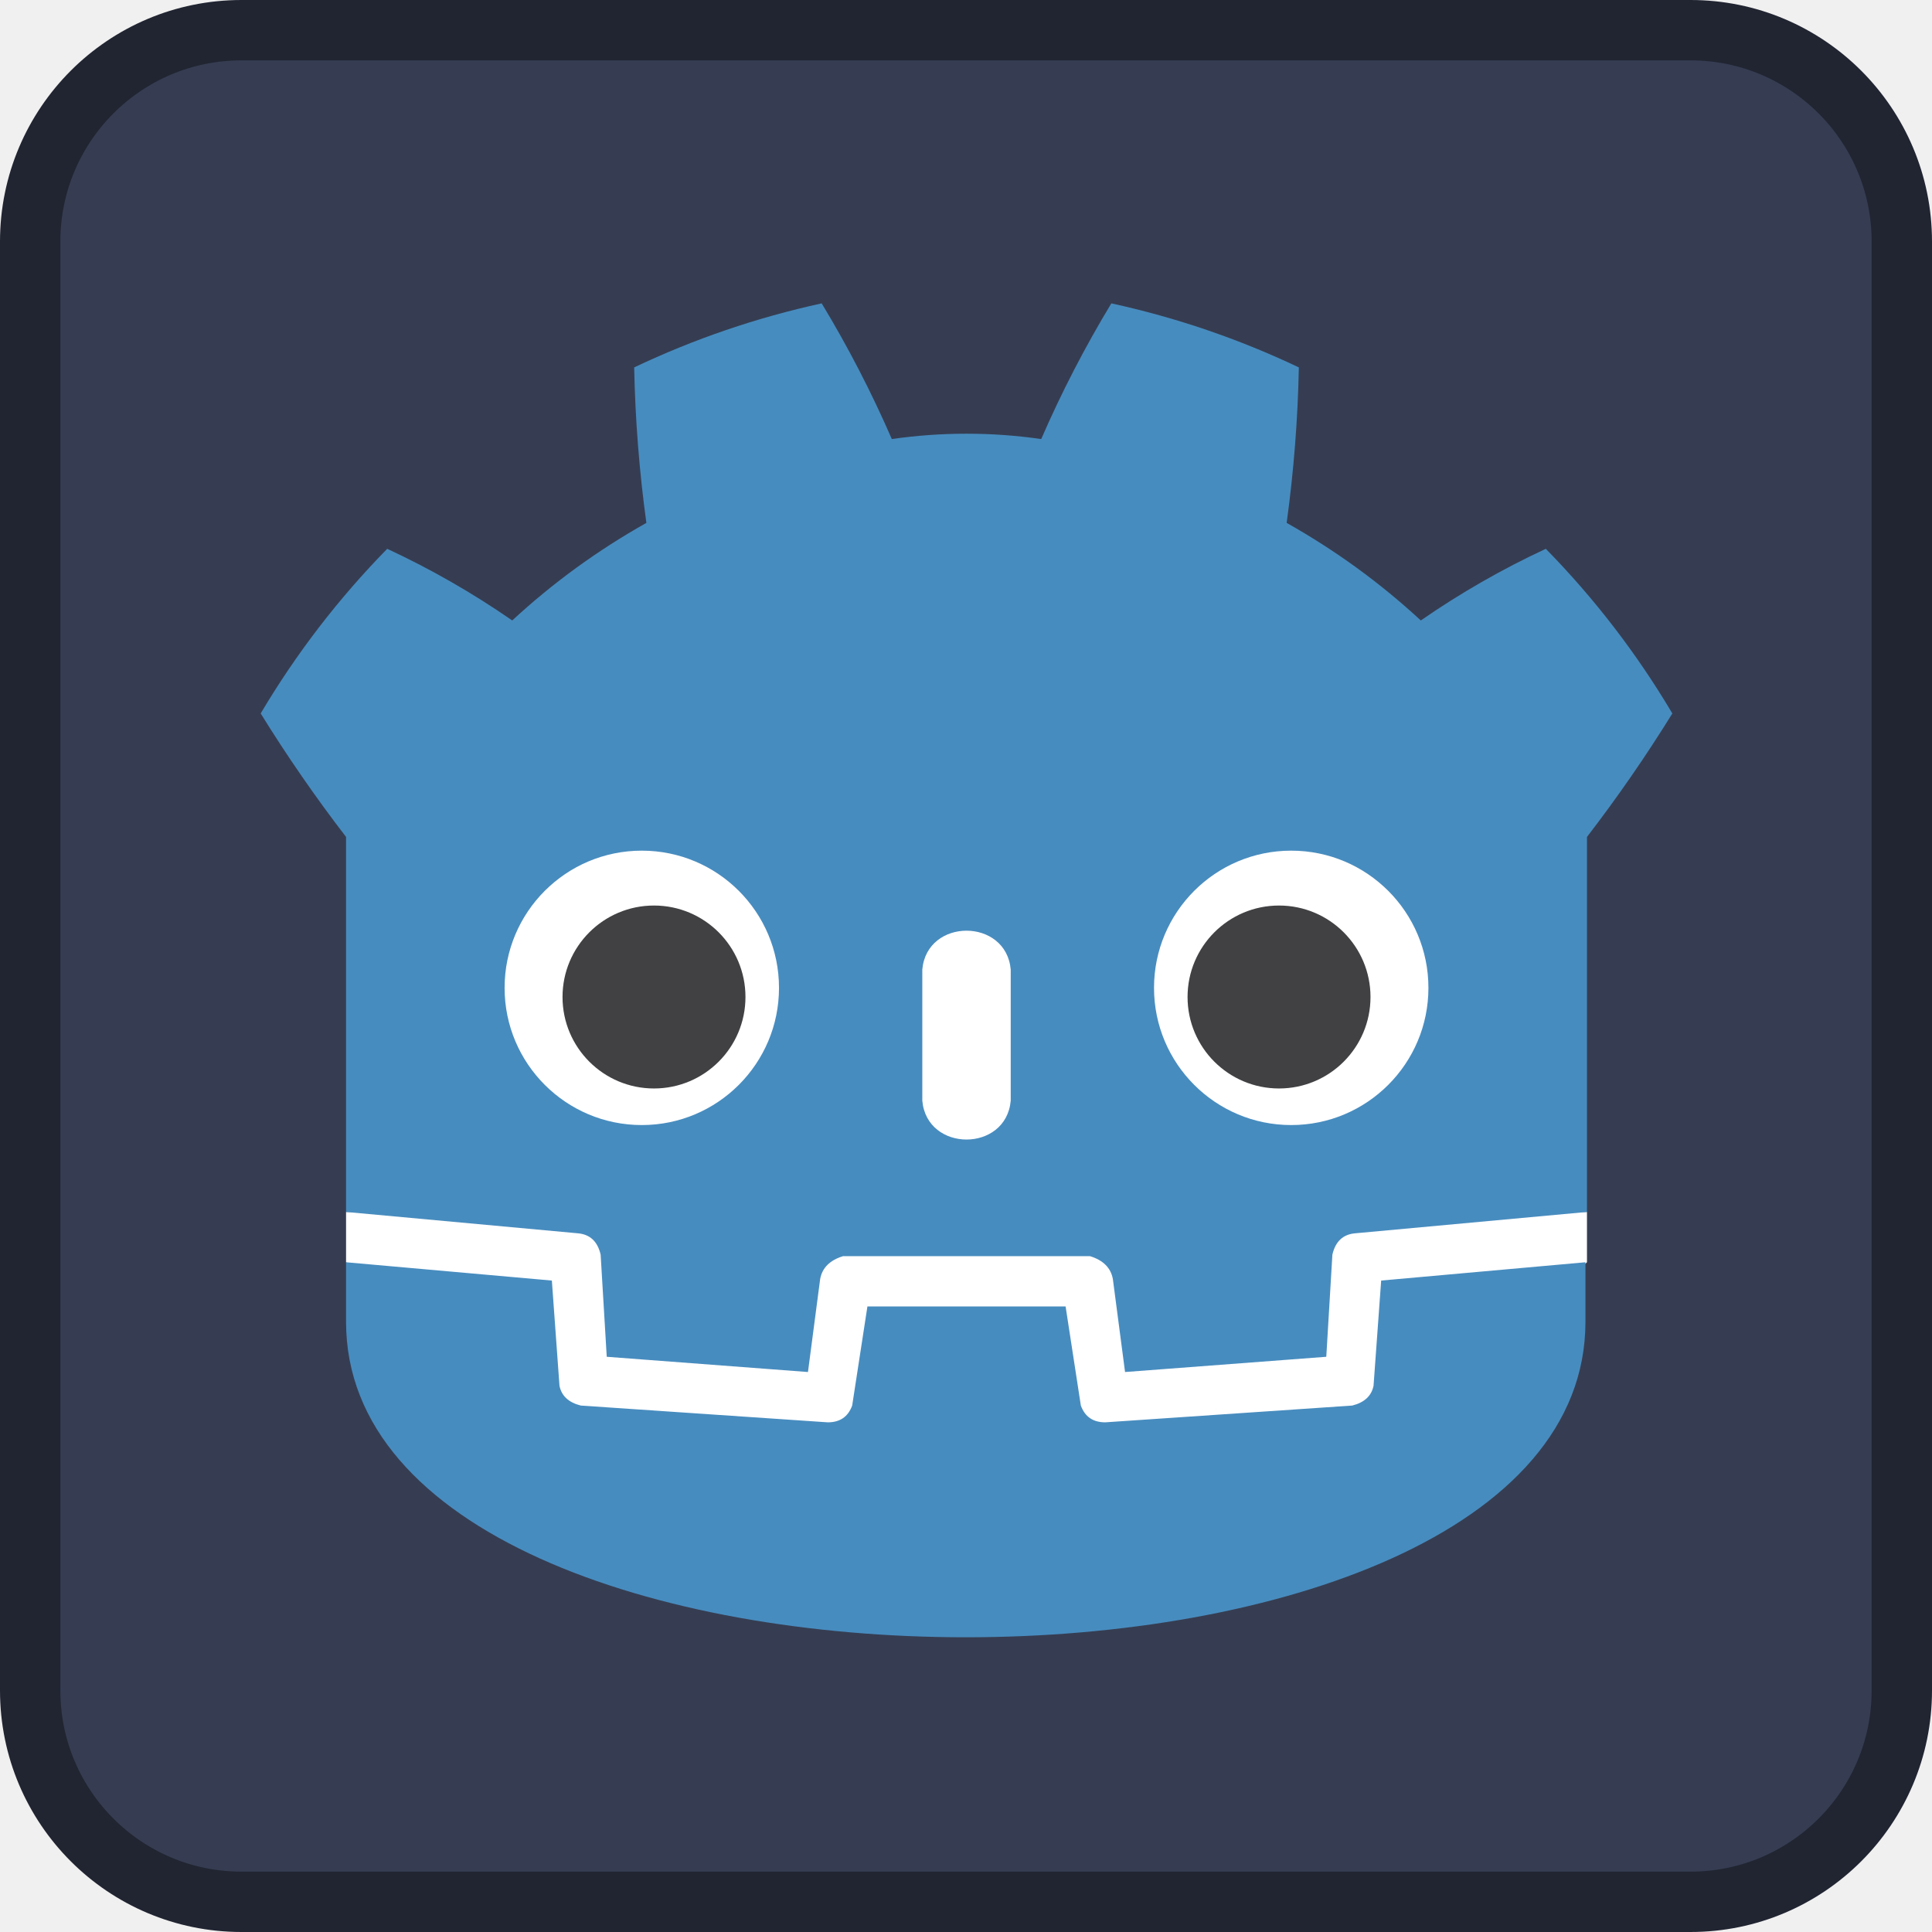
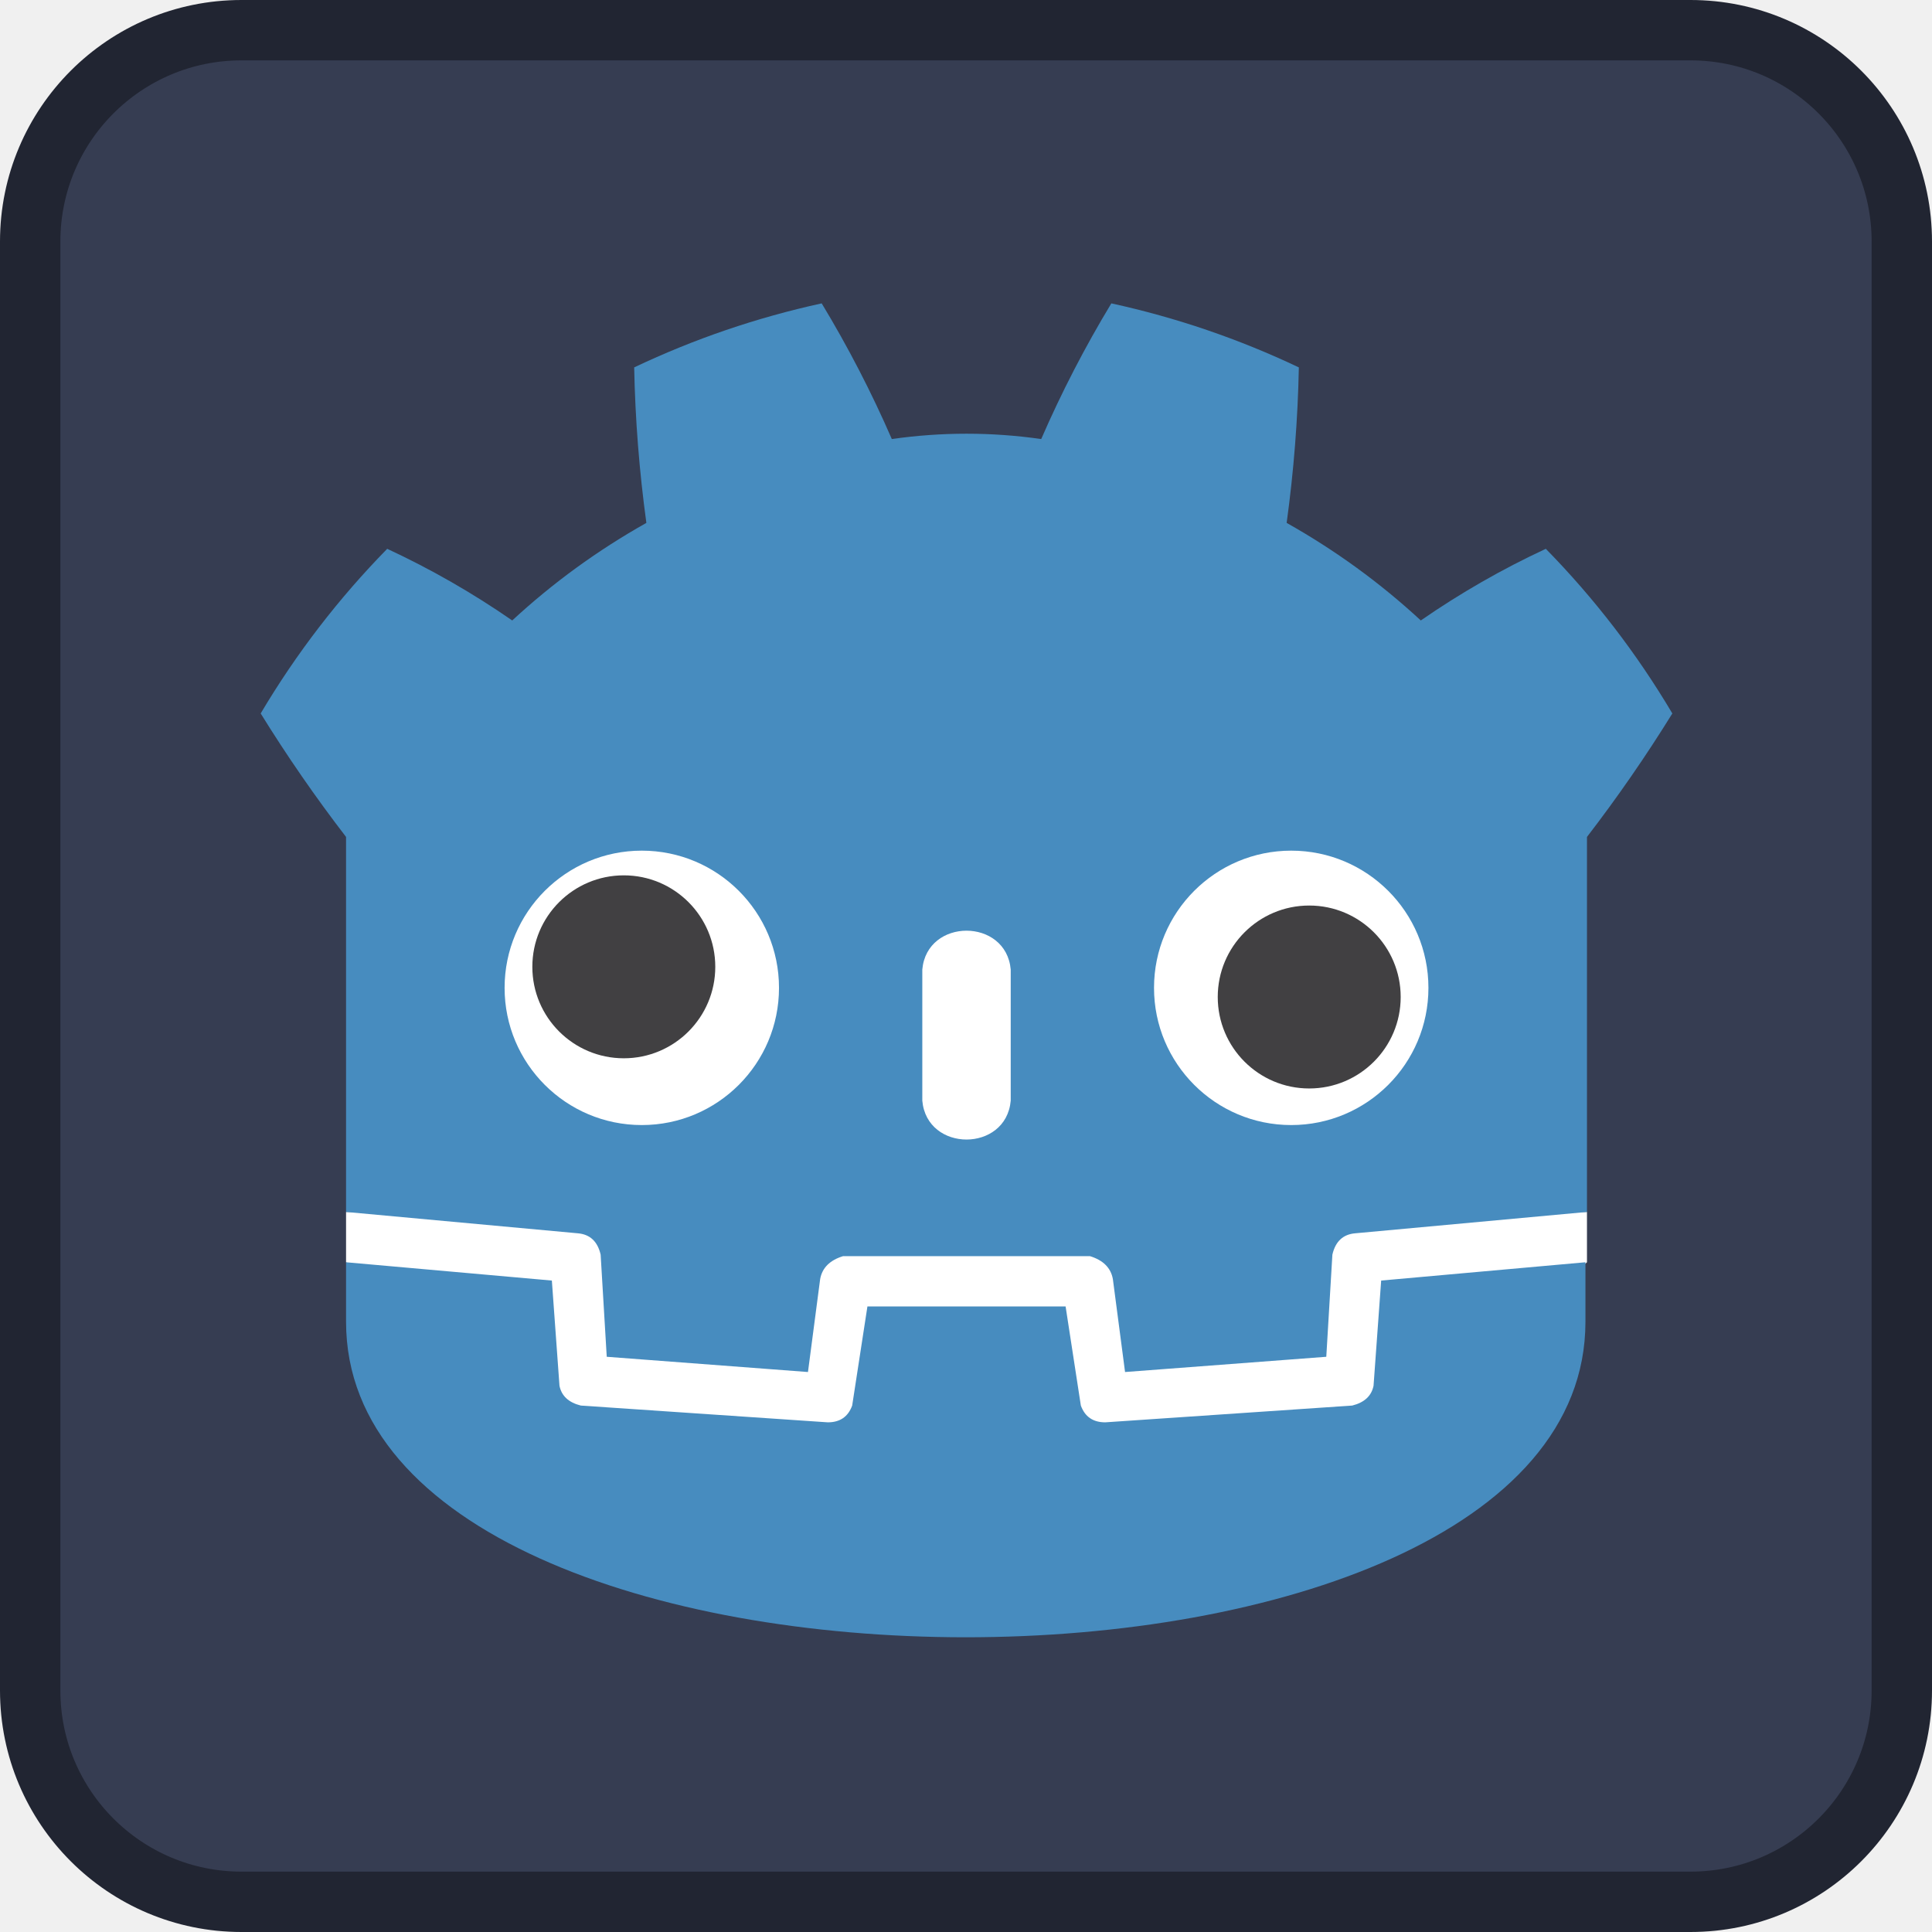
- <svg xmlns="http://www.w3.org/2000/svg" height="128" width="128">
-   <rect x="2" y="2" width="124" height="124" rx="14" fill="#363d52" stroke="#212532" stroke-width="4" />
-   <g transform="scale(.101) translate(122 122)">
-     <g fill="#fff">
-       <path d="M105 673v33q407 354 814 0v-33z" />
-       <path fill="#478cbf" d="m105 673 152 14q12 1 15 14l4 67 132 10 8-61q2-11 15-15h162q13 4 15 15l8 61 132-10 4-67q3-13 15-14l152-14V427q30-39 56-81-35-59-83-108-43 20-82 47-40-37-88-64 7-51 8-102-59-28-123-42-26 43-46 89-49-7-98 0-20-46-46-89-64 14-123 42 1 51 8 102-48 27-88 64-39-27-82-47-48 49-83 108 26 42 56 81zm0 33v39c0 276 813 276 813 0v-39l-134 12-5 69q-2 10-14 13l-162 11q-12 0-16-11l-10-65H447l-10 65q-4 11-16 11l-162-11q-12-3-14-13l-5-69z" />
-       <path d="M483 600c3 34 55 34 58 0v-86c-3-34-55-34-58 0z" />
-       <circle cx="725" cy="526" r="90" />
-       <circle cx="299" cy="526" r="90" />
+ <svg xmlns="http://www.w3.org/2000/svg" height="128" width="128" version="1.1" id="svg1069">
+   <defs id="defs1073" />
+   <rect x="2" y="2" width="124" height="124" rx="14" fill="#363d52" stroke="#212532" stroke-width="4" id="rect1047" />
+   <g transform="matrix(0.101,0,0,0.101,12.322,12.322)" id="g1067">
+     <g fill="#ffffff" id="g1059">
+       <path d="m 105,673 v 33 q 407,354 814,0 v -33 z" id="path1049" />
+       <path fill="#478cbf" d="m 105,673 152,14 q 12,1 15,14 l 4,67 132,10 8,-61 q 2,-11 15,-15 h 162 q 13,4 15,15 l 8,61 132,-10 4,-67 q 3,-13 15,-14 L 919,673 V 427 q 30,-39 56,-81 -35,-59 -83,-108 -43,20 -82,47 -40,-37 -88,-64 7,-51 8,-102 -59,-28 -123,-42 -26,43 -46,89 -49,-7 -98,0 -20,-46 -46,-89 -64,14 -123,42 1,51 8,102 -48,27 -88,64 -39,-27 -82,-47 -48,49 -83,108 26,42 56,81 z m 0,33 v 39 c 0,276 813,276 813,0 v -39 l -134,12 -5,69 q -2,10 -14,13 l -162,11 q -12,0 -16,-11 L 577,735 H 447 l -10,65 q -4,11 -16,11 L 259,800 q -12,-3 -14,-13 l -5,-69 z" id="path1051" />
+       <path d="m 483,600 c 3,34 55,34 58,0 v -86 c -3,-34 -55,-34 -58,0 z" id="path1053" />
+       <circle cx="725" cy="526" r="90" id="circle1055" />
+       <circle cx="299" cy="526" r="90" id="circle1057" />
    </g>
-     <g fill="#414042">
-       <circle cx="307" cy="532" r="60" />
-       <circle cx="717" cy="532" r="60" />
+     <g fill="#414042" id="g1065" transform="translate(-19.80198,-19.80198)">
+       <circle cx="307" cy="532" r="60" id="circle1061" />
+       <circle cx="756.604" cy="551.802" r="60" id="circle1063" />
    </g>
  </g>
</svg>
